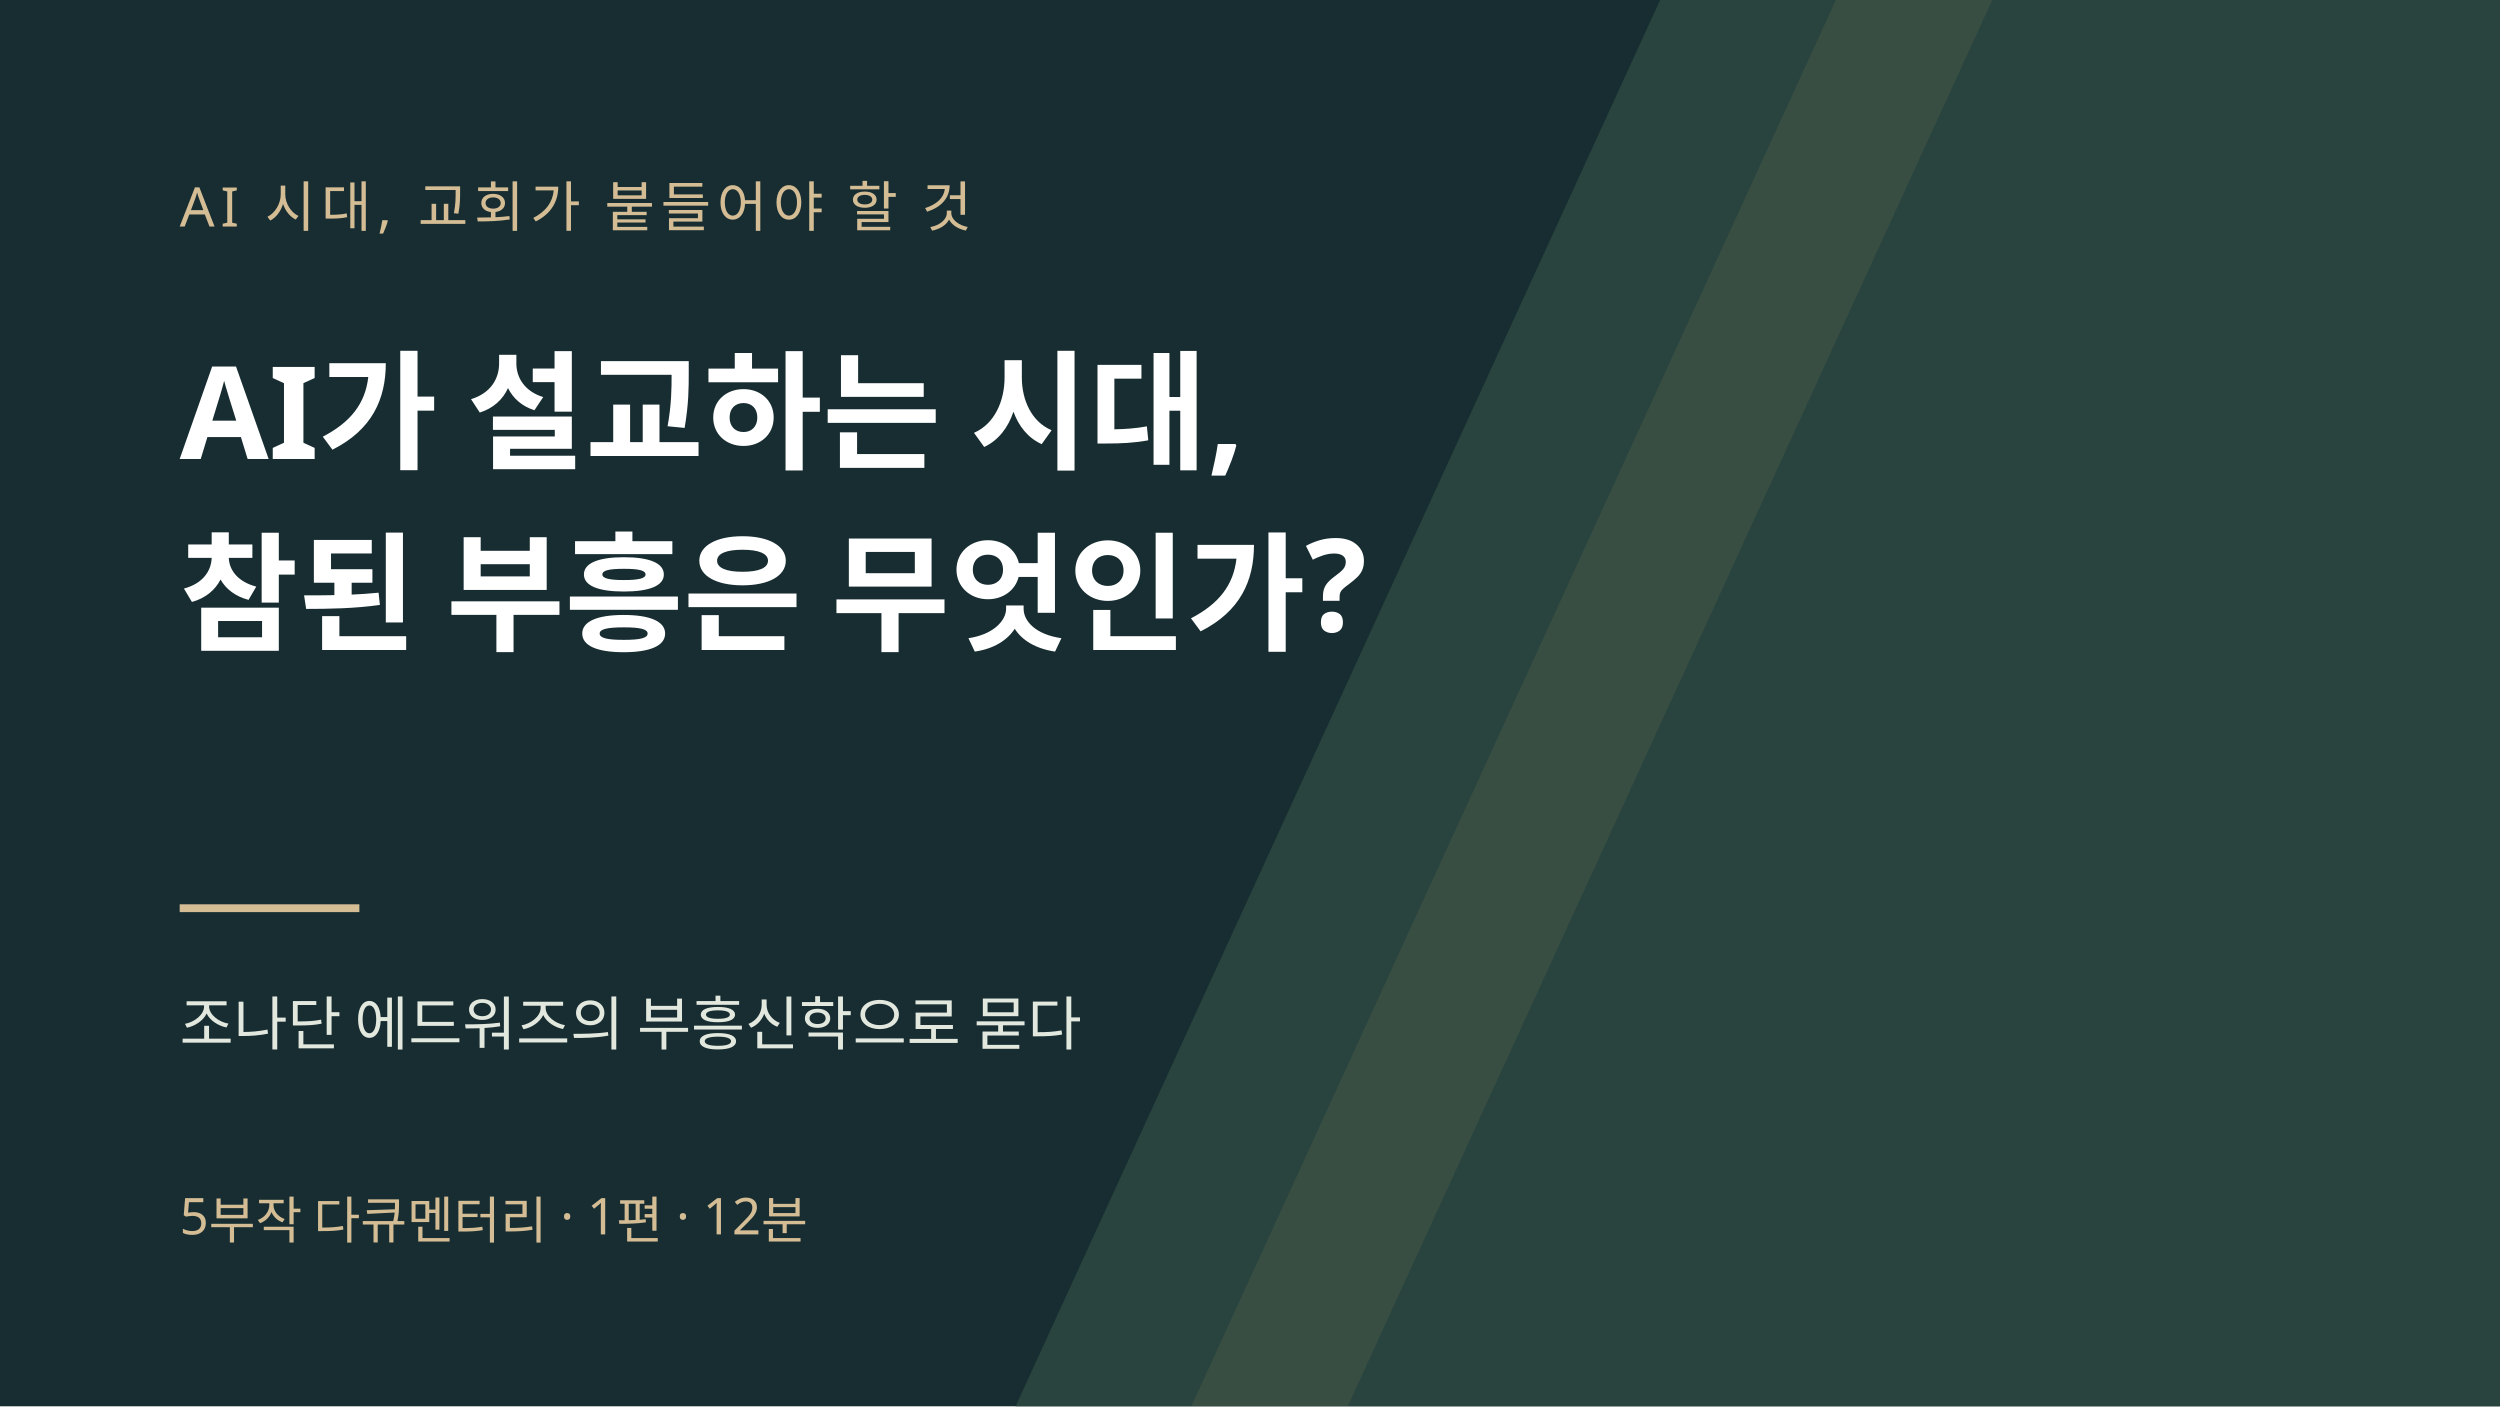
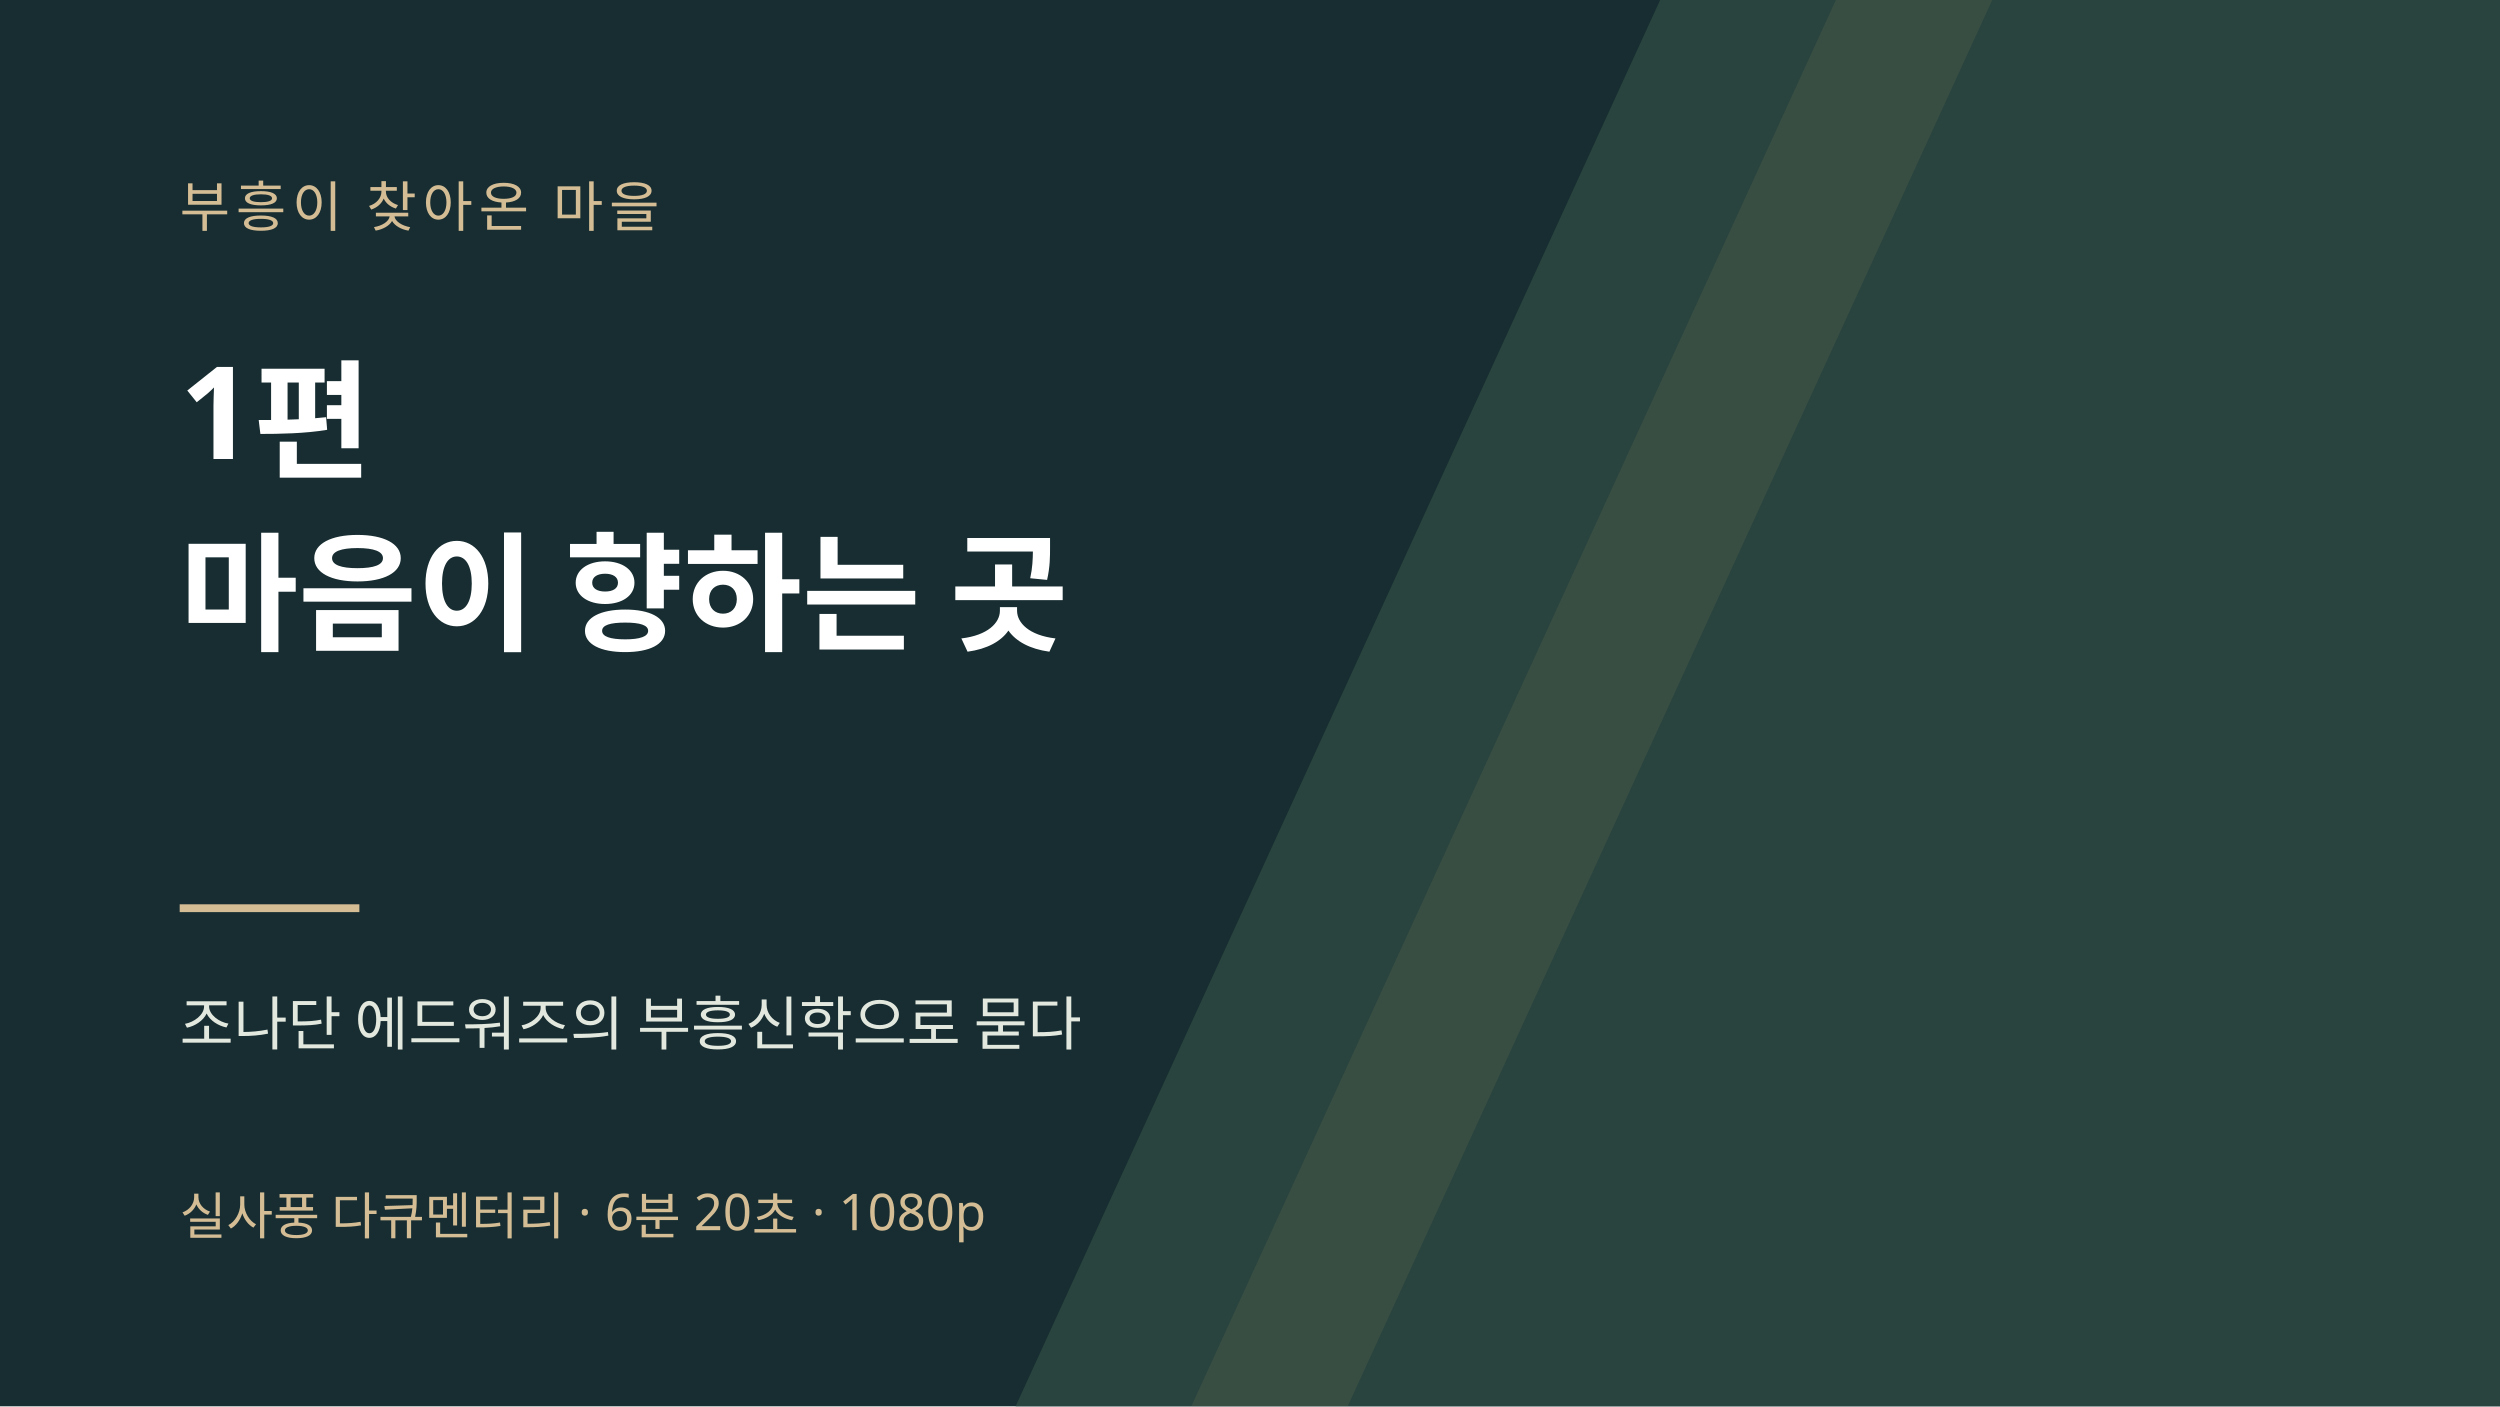
<svg xmlns="http://www.w3.org/2000/svg" width="1280" height="720" viewBox="0 0 1280 720">
  <rect width="1280" height="720" fill="#172d31" />
  <path d="M850 0H1280V720H520Z" fill="#29443e" />
  <path d="M940 0H1020L690 720H610Z" fill="#b69a69" opacity=".12" />
  <g font-family="sans-serif">
-     <text x="92" y="116" fill="#d4bd95" font-size="28" letter-spacing="3">AI 시대, 교회가 붙들어야 할 것</text>
-     <text x="92" y="235" fill="#ffffff" font-size="66" font-weight="700">AI가 설교하는 시대,</text>
-     <text x="92" y="328" fill="#ffffff" font-size="66" font-weight="700">참된 부흥은 무엇인가?</text>
+     <text x="92" y="116" fill="#d4bd95" font-size="28" letter-spacing="3">부흥이 찾아온 마을</text>
+     <text x="92" y="235" fill="#ffffff" font-size="66" font-weight="700">1편</text>
+     <text x="92" y="328" fill="#ffffff" font-size="66" font-weight="700">마음이 향하는 곳</text>
    <path d="M92 465H184" stroke="#d4bd95" stroke-width="4" />
    <text x="92" y="535" fill="#e3e8df" font-size="30">조나단 에드워즈의 부흥신학으로 묻다</text>
-     <text x="92" y="632" fill="#d4bd95" font-size="26">5부작 다큐멘터리 · 1편 · 12분</text>
+     <text x="92" y="632" fill="#d4bd95" font-size="26">실사풍 다큐멘터리 · 6분 20초 · 1080p</text>
  </g>
</svg>
